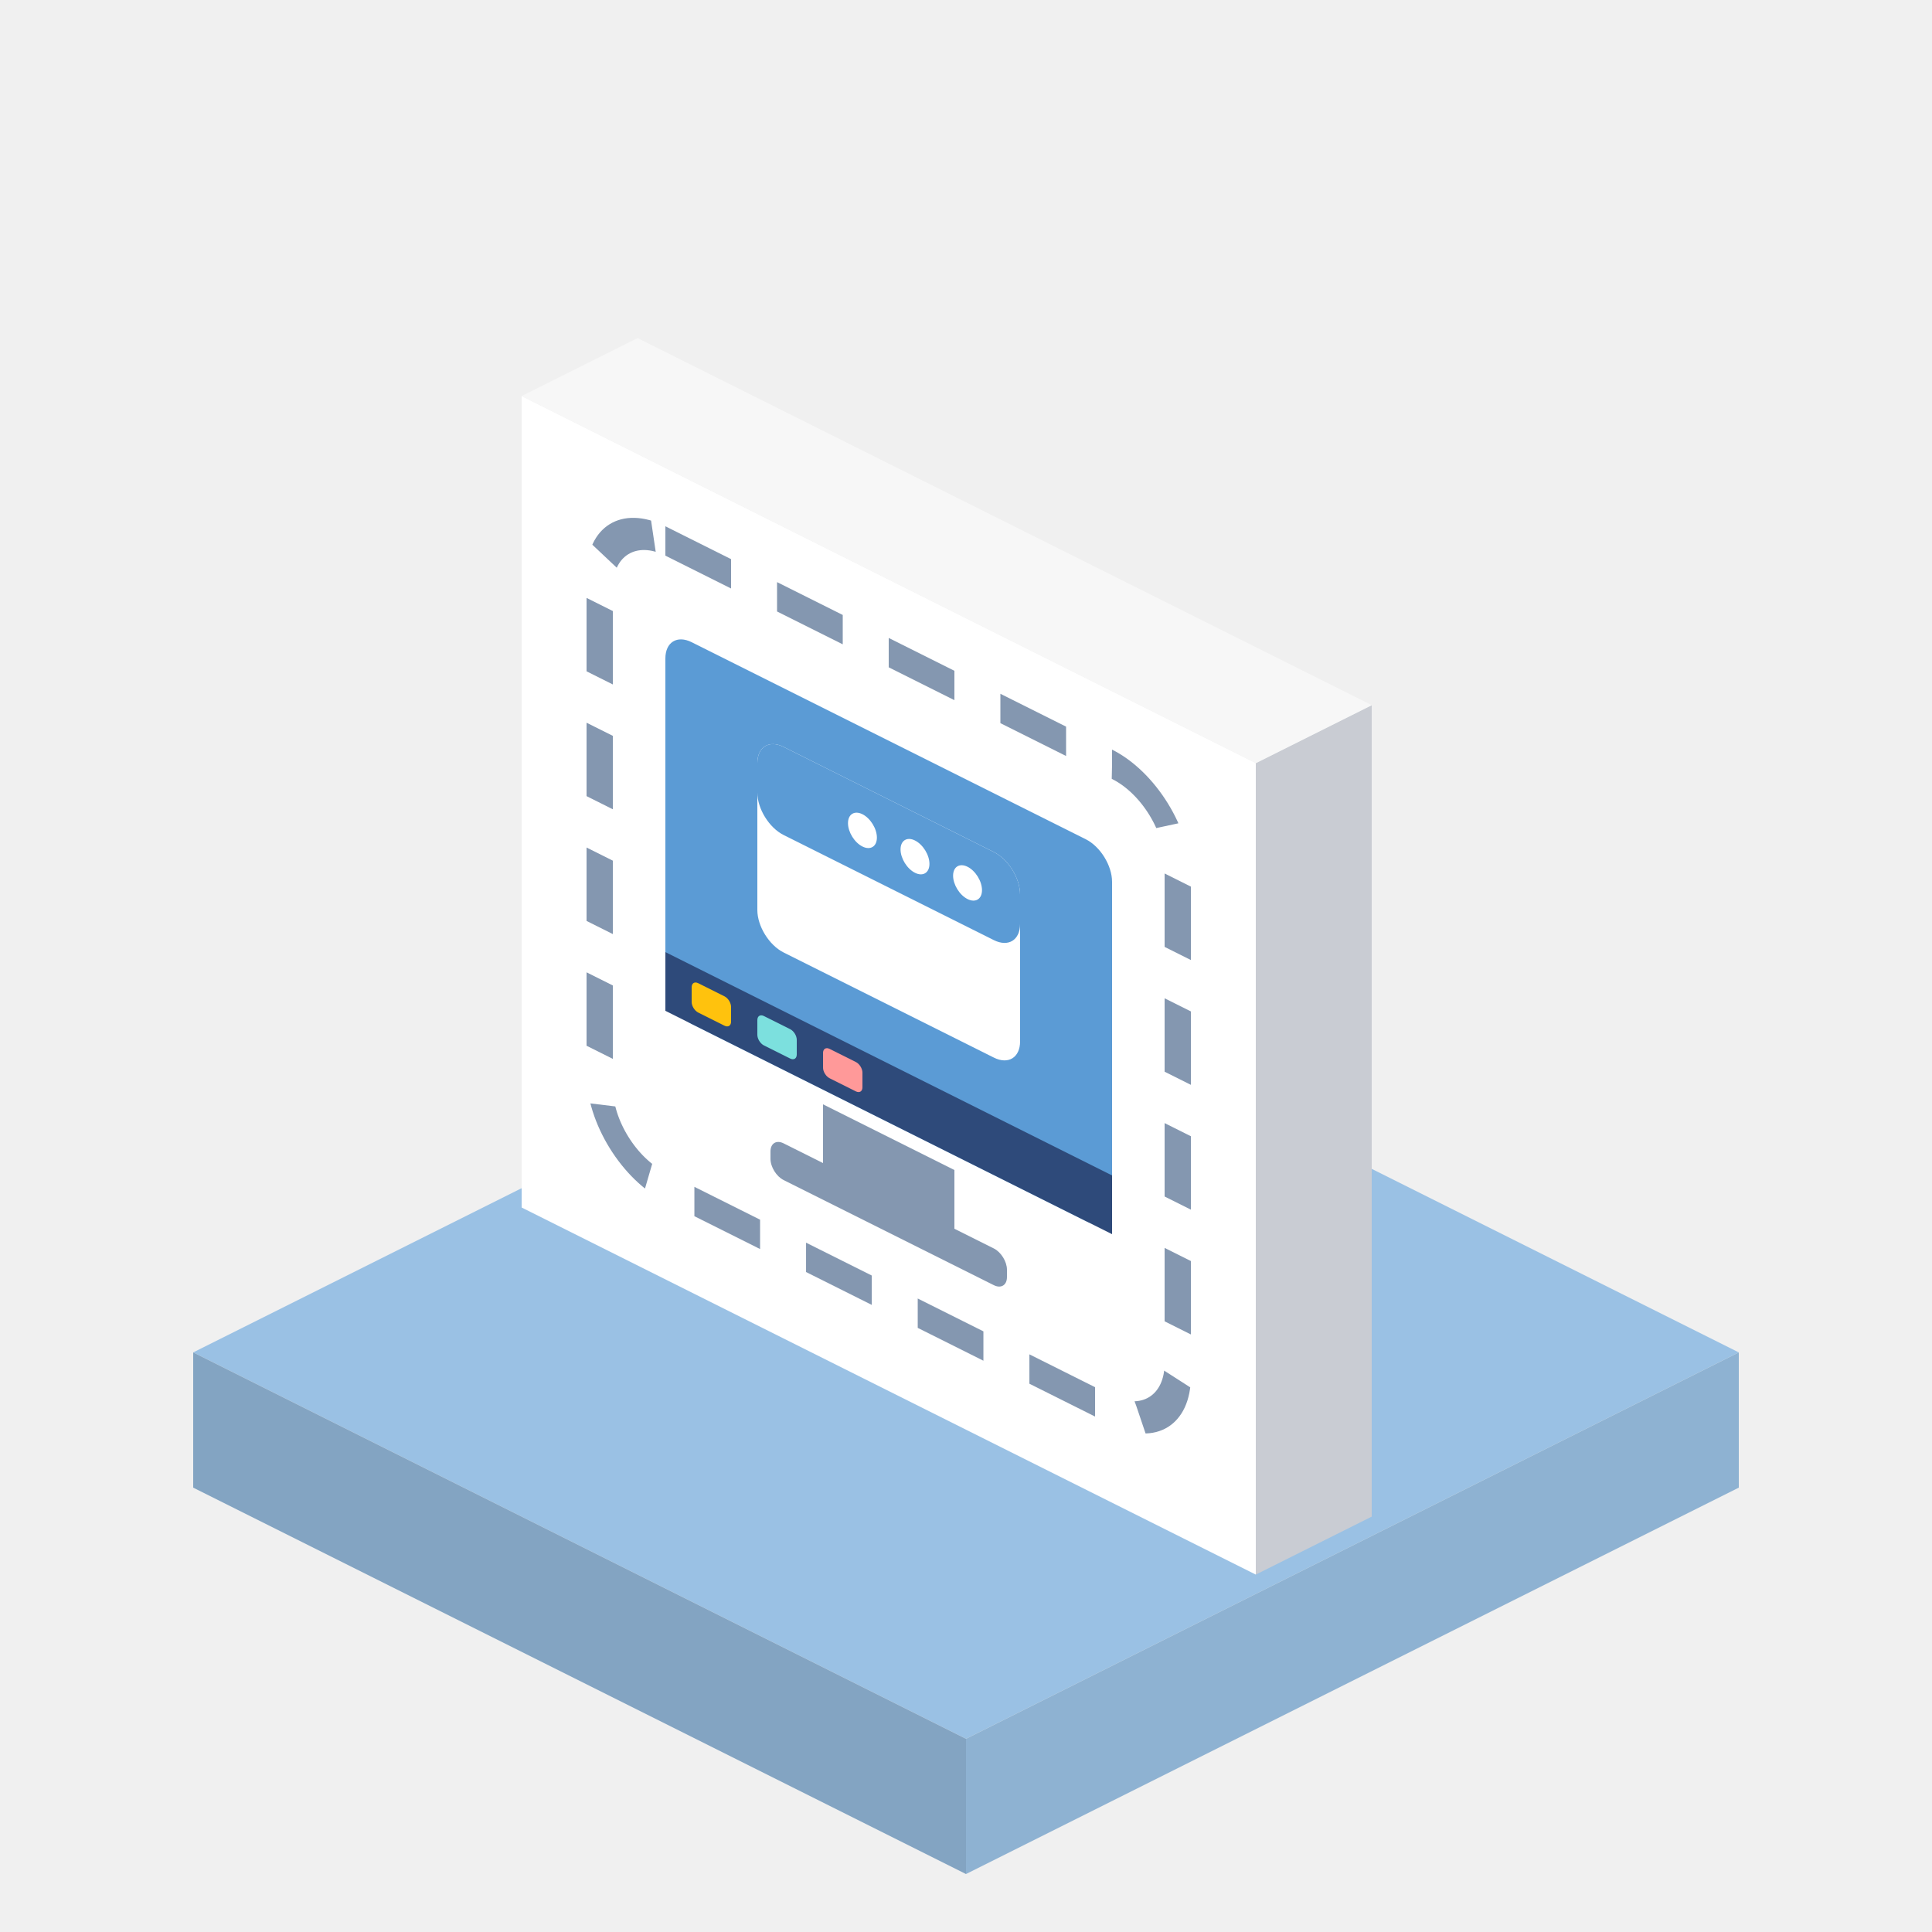
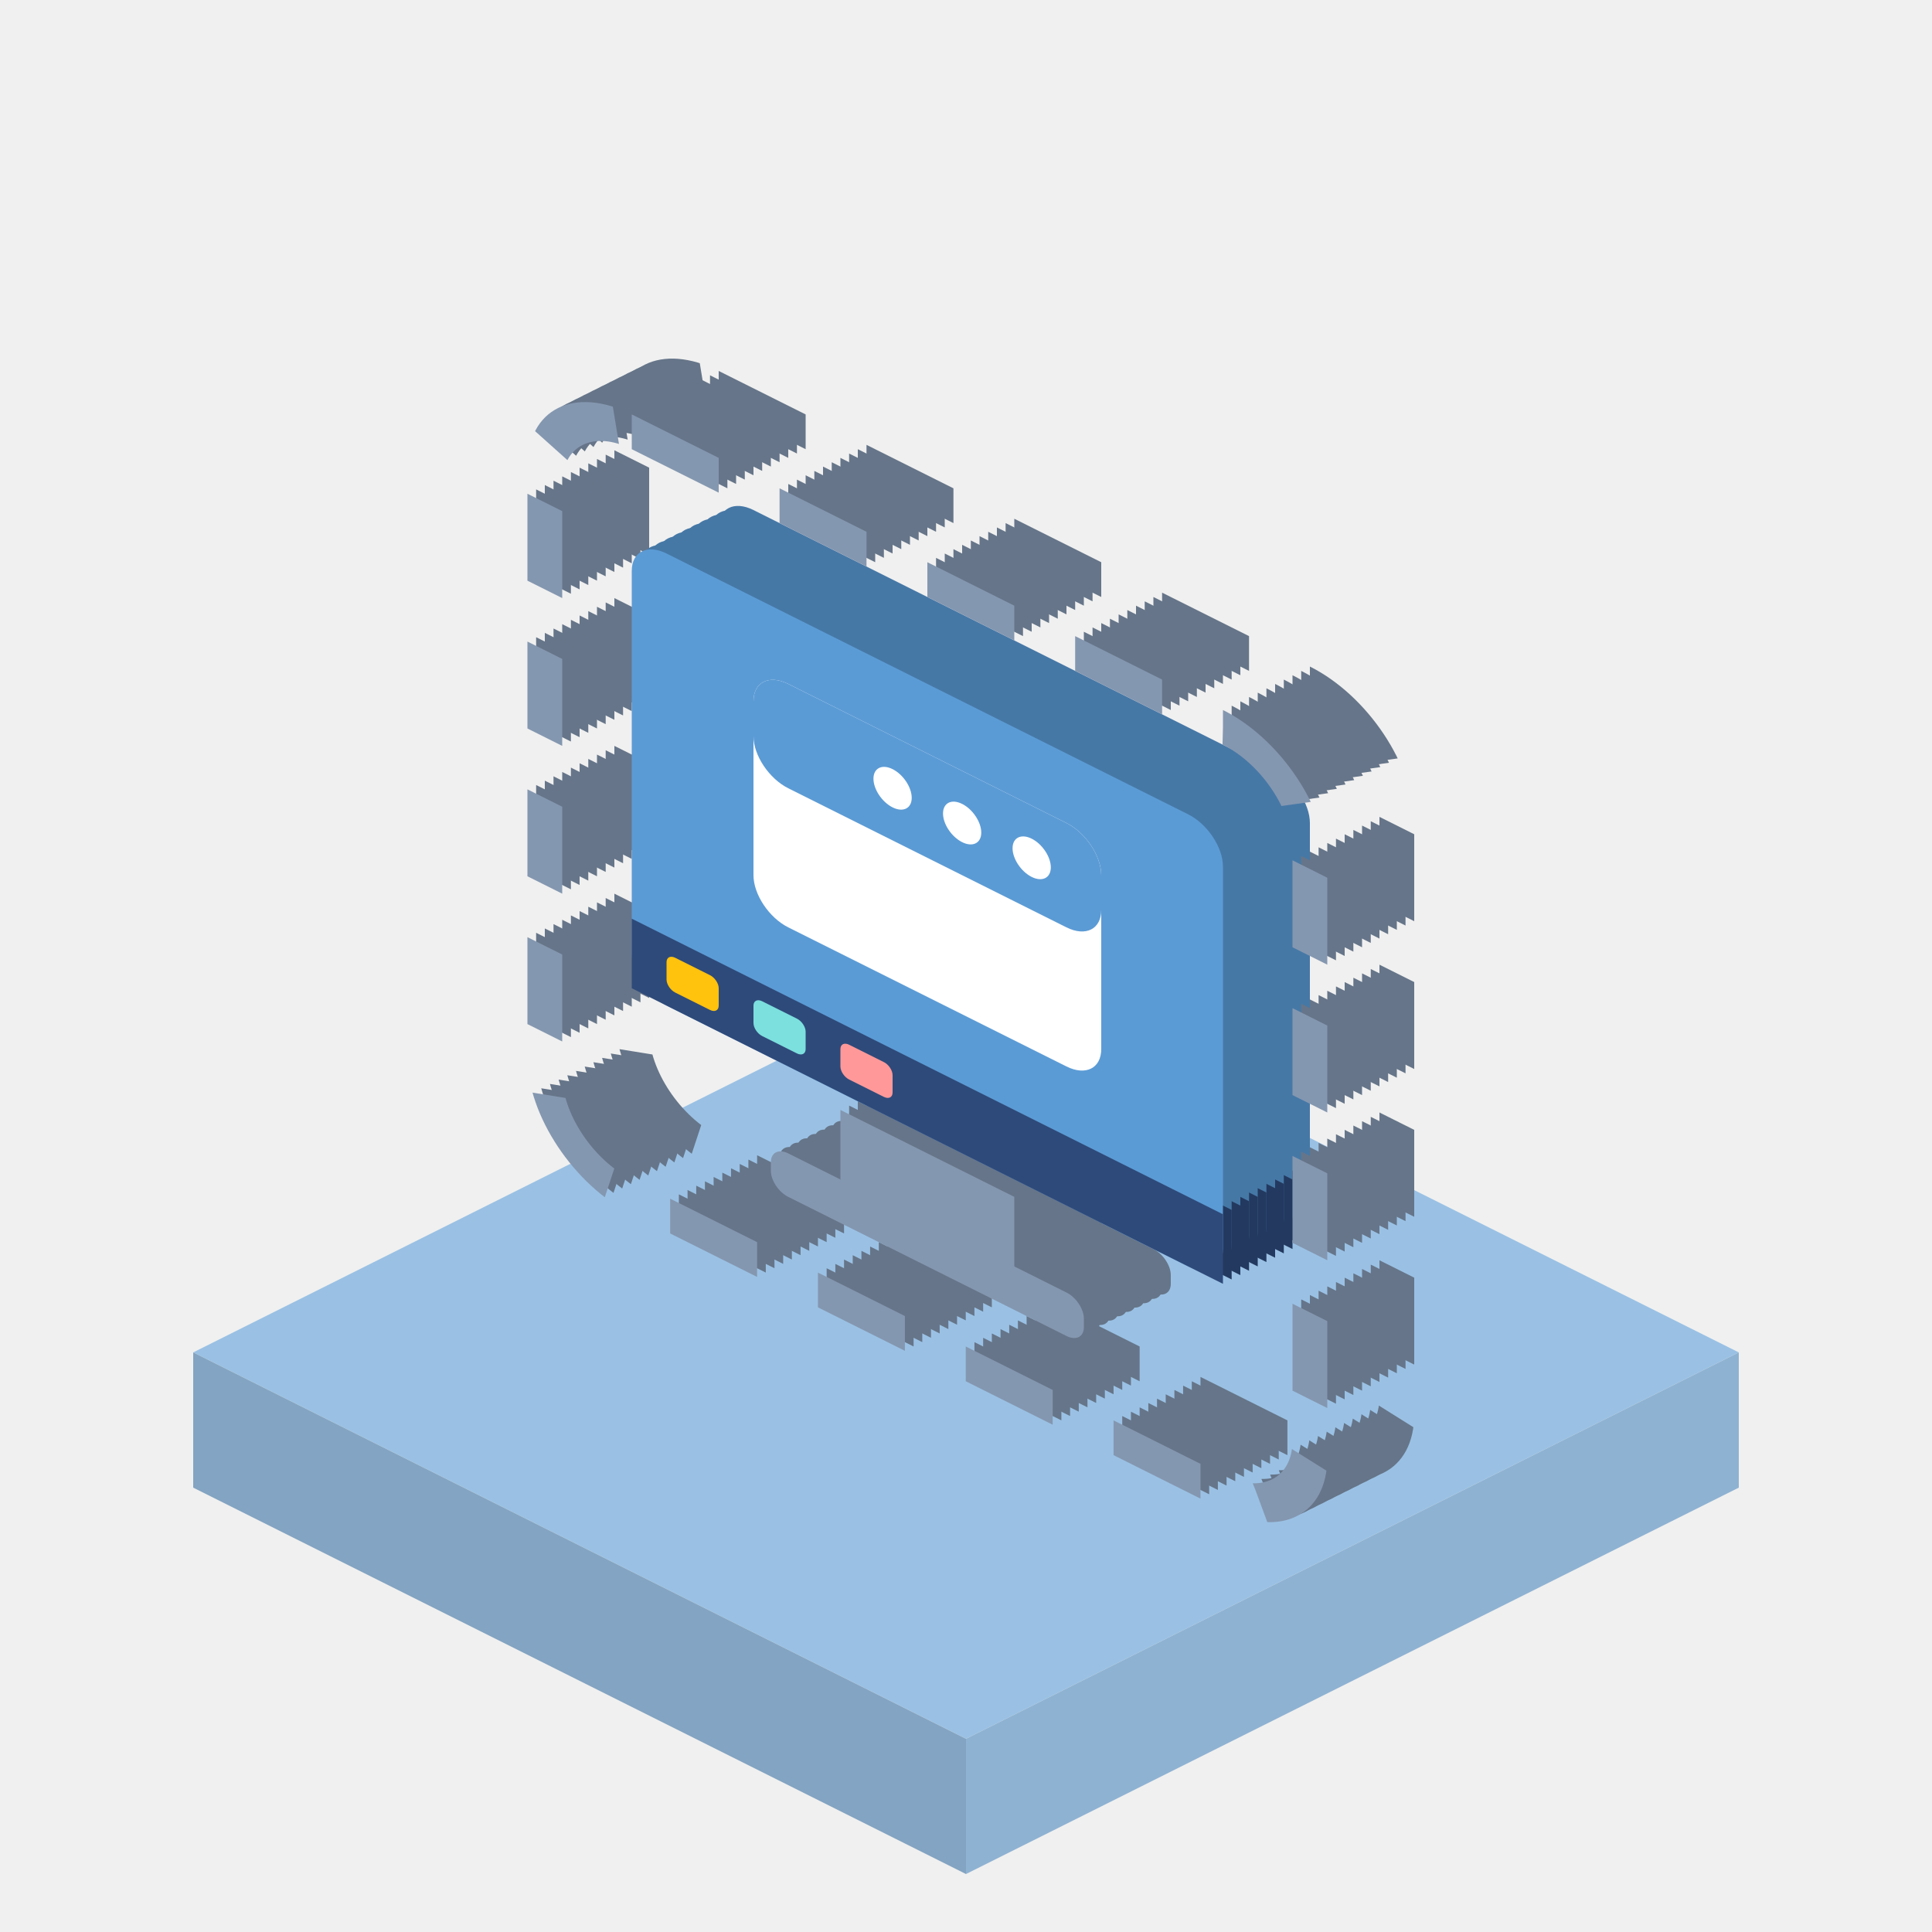
<svg xmlns="http://www.w3.org/2000/svg" viewBox="0 0 200 200">
  <polygon points="20.0,140.0 100.0,100.0 180.0,140.0 100.0,180.0" fill="#9AC1E4" />
  <polygon points="20.0,140.0 100.0,180.0 100.0,194.0 20.0,154.0" fill="#83A4C2" />
  <polygon points="100.0,180.0 180.0,140.0 180.0,154.0 100.0,194.0" fill="#8EB2D2" />
-   <polygon points="54.0,125.0 130.0,163.0 130.0,79.0 54.0,41.0" fill="#FFFFFF" />
-   <polygon points="130.0,163.0 142.0,157.0 142.0,73.0 130.0,79.0" fill="#C9CCD3" />
-   <polygon points="54.0,41.0 66.0,35.0 142.0,73.0 130.0,79.0" fill="#F7F7F7" />
-   <g transform="matrix(0.68 0.34 0 0.76 58.00 46.00)">
+   <g transform="matrix(0.9 0.45 0 0.9 60.00 27.60)">
+     <rect x="6" y="6" width="88" height="88" rx="10" fill="none" stroke="#667589" stroke-width="4" stroke-dasharray="10 7" />
+     <rect x="16" y="18" width="68" height="52" rx="4" fill="#4678A6" />
+     <rect x="16" y="62" width="68" height="8" rx="0" fill="#23395F" />
+     <rect x="20" y="64" width="6" height="4" rx="1" fill="#C6970A" />
+     <rect x="30" y="64" width="6" height="4" rx="1" fill="#60AEAD" />
+     <rect x="40" y="64" width="6" height="4" rx="1" fill="#C67777" />
+     <rect x="30" y="26" width="40" height="28" rx="4" fill="#C6C6C6" />
+     <rect x="30" y="26" width="40" height="12" rx="4" fill="#4678A6" />
+     <circle cx="62" cy="32" r="2.2" fill="#C6C6C6" />
+     <circle cx="54" cy="32" r="2.2" fill="#C6C6C6" />
+     <circle cx="46" cy="32" r="2.2" fill="#C6C6C6" />
+     <rect x="40" y="72" width="20" height="10" rx="0" fill="#667589" />
+     <rect x="32" y="80" width="36" height="5" rx="2" fill="#667589" />
+   </g>
+   <g transform="matrix(0.9 0.45 0 0.9 59.10 28.05)">
+     <rect x="6" y="6" width="88" height="88" rx="10" fill="none" stroke="#667589" stroke-width="4" stroke-dasharray="10 7" />
+     <rect x="16" y="18" width="68" height="52" rx="4" fill="#4678A6" />
+     <rect x="16" y="62" width="68" height="8" rx="0" fill="#23395F" />
+     <rect x="20" y="64" width="6" height="4" rx="1" fill="#C6970A" />
+     <rect x="30" y="64" width="6" height="4" rx="1" fill="#60AEAD" />
+     <rect x="40" y="64" width="6" height="4" rx="1" fill="#C67777" />
+     <rect x="30" y="26" width="40" height="28" rx="4" fill="#C6C6C6" />
+     <rect x="30" y="26" width="40" height="12" rx="4" fill="#4678A6" />
+     <circle cx="62" cy="32" r="2.2" fill="#C6C6C6" />
+     <circle cx="54" cy="32" r="2.2" fill="#C6C6C6" />
+     <circle cx="46" cy="32" r="2.2" fill="#C6C6C6" />
+     <rect x="40" y="72" width="20" height="10" rx="0" fill="#667589" />
+     <rect x="32" y="80" width="36" height="5" rx="2" fill="#667589" />
+   </g>
+   <g transform="matrix(0.9 0.45 0 0.9 58.20 28.50)">
+     <rect x="6" y="6" width="88" height="88" rx="10" fill="none" stroke="#667589" stroke-width="4" stroke-dasharray="10 7" />
+     <rect x="16" y="18" width="68" height="52" rx="4" fill="#4678A6" />
+     <rect x="16" y="62" width="68" height="8" rx="0" fill="#23395F" />
+     <rect x="20" y="64" width="6" height="4" rx="1" fill="#C6970A" />
+     <rect x="30" y="64" width="6" height="4" rx="1" fill="#60AEAD" />
+     <rect x="40" y="64" width="6" height="4" rx="1" fill="#C67777" />
+     <rect x="30" y="26" width="40" height="28" rx="4" fill="#C6C6C6" />
+     <rect x="30" y="26" width="40" height="12" rx="4" fill="#4678A6" />
+     <circle cx="62" cy="32" r="2.2" fill="#C6C6C6" />
+     <circle cx="54" cy="32" r="2.2" fill="#C6C6C6" />
+     <circle cx="46" cy="32" r="2.2" fill="#C6C6C6" />
+     <rect x="40" y="72" width="20" height="10" rx="0" fill="#667589" />
+     <rect x="32" y="80" width="36" height="5" rx="2" fill="#667589" />
+   </g>
+   <g transform="matrix(0.9 0.45 0 0.9 57.30 28.95)">
+     <rect x="6" y="6" width="88" height="88" rx="10" fill="none" stroke="#667589" stroke-width="4" stroke-dasharray="10 7" />
+     <rect x="16" y="18" width="68" height="52" rx="4" fill="#4678A6" />
+     <rect x="16" y="62" width="68" height="8" rx="0" fill="#23395F" />
+     <rect x="20" y="64" width="6" height="4" rx="1" fill="#C6970A" />
+     <rect x="30" y="64" width="6" height="4" rx="1" fill="#60AEAD" />
+     <rect x="40" y="64" width="6" height="4" rx="1" fill="#C67777" />
+     <rect x="30" y="26" width="40" height="28" rx="4" fill="#C6C6C6" />
+     <rect x="30" y="26" width="40" height="12" rx="4" fill="#4678A6" />
+     <circle cx="62" cy="32" r="2.2" fill="#C6C6C6" />
+     <circle cx="54" cy="32" r="2.2" fill="#C6C6C6" />
+     <circle cx="46" cy="32" r="2.2" fill="#C6C6C6" />
+     <rect x="40" y="72" width="20" height="10" rx="0" fill="#667589" />
+     <rect x="32" y="80" width="36" height="5" rx="2" fill="#667589" />
+   </g>
+   <g transform="matrix(0.9 0.45 0 0.9 56.40 29.40)">
+     <rect x="6" y="6" width="88" height="88" rx="10" fill="none" stroke="#667589" stroke-width="4" stroke-dasharray="10 7" />
+     <rect x="16" y="18" width="68" height="52" rx="4" fill="#4678A6" />
+     <rect x="16" y="62" width="68" height="8" rx="0" fill="#23395F" />
+     <rect x="20" y="64" width="6" height="4" rx="1" fill="#C6970A" />
+     <rect x="30" y="64" width="6" height="4" rx="1" fill="#60AEAD" />
+     <rect x="40" y="64" width="6" height="4" rx="1" fill="#C67777" />
+     <rect x="30" y="26" width="40" height="28" rx="4" fill="#C6C6C6" />
+     <rect x="30" y="26" width="40" height="12" rx="4" fill="#4678A6" />
+     <circle cx="62" cy="32" r="2.2" fill="#C6C6C6" />
+     <circle cx="54" cy="32" r="2.2" fill="#C6C6C6" />
+     <circle cx="46" cy="32" r="2.2" fill="#C6C6C6" />
+     <rect x="40" y="72" width="20" height="10" rx="0" fill="#667589" />
+     <rect x="32" y="80" width="36" height="5" rx="2" fill="#667589" />
+   </g>
+   <g transform="matrix(0.9 0.45 0 0.9 55.50 29.85)">
+     <rect x="6" y="6" width="88" height="88" rx="10" fill="none" stroke="#667589" stroke-width="4" stroke-dasharray="10 7" />
+     <rect x="16" y="18" width="68" height="52" rx="4" fill="#4678A6" />
+     <rect x="16" y="62" width="68" height="8" rx="0" fill="#23395F" />
+     <rect x="20" y="64" width="6" height="4" rx="1" fill="#C6970A" />
+     <rect x="30" y="64" width="6" height="4" rx="1" fill="#60AEAD" />
+     <rect x="40" y="64" width="6" height="4" rx="1" fill="#C67777" />
+     <rect x="30" y="26" width="40" height="28" rx="4" fill="#C6C6C6" />
+     <rect x="30" y="26" width="40" height="12" rx="4" fill="#4678A6" />
+     <circle cx="62" cy="32" r="2.2" fill="#C6C6C6" />
+     <circle cx="54" cy="32" r="2.2" fill="#C6C6C6" />
+     <circle cx="46" cy="32" r="2.2" fill="#C6C6C6" />
+     <rect x="40" y="72" width="20" height="10" rx="0" fill="#667589" />
+     <rect x="32" y="80" width="36" height="5" rx="2" fill="#667589" />
+   </g>
+   <g transform="matrix(0.9 0.45 0 0.9 54.60 30.30)">
+     <rect x="6" y="6" width="88" height="88" rx="10" fill="none" stroke="#667589" stroke-width="4" stroke-dasharray="10 7" />
+     <rect x="16" y="18" width="68" height="52" rx="4" fill="#4678A6" />
+     <rect x="16" y="62" width="68" height="8" rx="0" fill="#23395F" />
+     <rect x="20" y="64" width="6" height="4" rx="1" fill="#C6970A" />
+     <rect x="30" y="64" width="6" height="4" rx="1" fill="#60AEAD" />
+     <rect x="40" y="64" width="6" height="4" rx="1" fill="#C67777" />
+     <rect x="30" y="26" width="40" height="28" rx="4" fill="#C6C6C6" />
+     <rect x="30" y="26" width="40" height="12" rx="4" fill="#4678A6" />
+     <circle cx="62" cy="32" r="2.2" fill="#C6C6C6" />
+     <circle cx="54" cy="32" r="2.2" fill="#C6C6C6" />
+     <circle cx="46" cy="32" r="2.2" fill="#C6C6C6" />
+     <rect x="40" y="72" width="20" height="10" rx="0" fill="#667589" />
+     <rect x="32" y="80" width="36" height="5" rx="2" fill="#667589" />
+   </g>
+   <g transform="matrix(0.9 0.45 0 0.9 53.70 30.75)">
+     <rect x="6" y="6" width="88" height="88" rx="10" fill="none" stroke="#667589" stroke-width="4" stroke-dasharray="10 7" />
+     <rect x="16" y="18" width="68" height="52" rx="4" fill="#4678A6" />
+     <rect x="16" y="62" width="68" height="8" rx="0" fill="#23395F" />
+     <rect x="20" y="64" width="6" height="4" rx="1" fill="#C6970A" />
+     <rect x="30" y="64" width="6" height="4" rx="1" fill="#60AEAD" />
+     <rect x="40" y="64" width="6" height="4" rx="1" fill="#C67777" />
+     <rect x="30" y="26" width="40" height="28" rx="4" fill="#C6C6C6" />
+     <rect x="30" y="26" width="40" height="12" rx="4" fill="#4678A6" />
+     <circle cx="62" cy="32" r="2.2" fill="#C6C6C6" />
+     <circle cx="54" cy="32" r="2.2" fill="#C6C6C6" />
+     <circle cx="46" cy="32" r="2.2" fill="#C6C6C6" />
+     <rect x="40" y="72" width="20" height="10" rx="0" fill="#667589" />
+     <rect x="32" y="80" width="36" height="5" rx="2" fill="#667589" />
+   </g>
+   <g transform="matrix(0.9 0.45 0 0.9 52.80 31.20)">
+     <rect x="6" y="6" width="88" height="88" rx="10" fill="none" stroke="#667589" stroke-width="4" stroke-dasharray="10 7" />
+     <rect x="16" y="18" width="68" height="52" rx="4" fill="#4678A6" />
+     <rect x="16" y="62" width="68" height="8" rx="0" fill="#23395F" />
+     <rect x="20" y="64" width="6" height="4" rx="1" fill="#C6970A" />
+     <rect x="30" y="64" width="6" height="4" rx="1" fill="#60AEAD" />
+     <rect x="40" y="64" width="6" height="4" rx="1" fill="#C67777" />
+     <rect x="30" y="26" width="40" height="28" rx="4" fill="#C6C6C6" />
+     <rect x="30" y="26" width="40" height="12" rx="4" fill="#4678A6" />
+     <circle cx="62" cy="32" r="2.2" fill="#C6C6C6" />
+     <circle cx="54" cy="32" r="2.2" fill="#C6C6C6" />
+     <circle cx="46" cy="32" r="2.2" fill="#C6C6C6" />
+     <rect x="40" y="72" width="20" height="10" rx="0" fill="#667589" />
+     <rect x="32" y="80" width="36" height="5" rx="2" fill="#667589" />
+   </g>
+   <g transform="matrix(0.9 0.45 0 0.9 51.90 31.65)">
+     <rect x="6" y="6" width="88" height="88" rx="10" fill="none" stroke="#667589" stroke-width="4" stroke-dasharray="10 7" />
+     <rect x="16" y="18" width="68" height="52" rx="4" fill="#4678A6" />
+     <rect x="16" y="62" width="68" height="8" rx="0" fill="#23395F" />
+     <rect x="20" y="64" width="6" height="4" rx="1" fill="#C6970A" />
+     <rect x="30" y="64" width="6" height="4" rx="1" fill="#60AEAD" />
+     <rect x="40" y="64" width="6" height="4" rx="1" fill="#C67777" />
+     <rect x="30" y="26" width="40" height="28" rx="4" fill="#C6C6C6" />
+     <rect x="30" y="26" width="40" height="12" rx="4" fill="#4678A6" />
+     <circle cx="62" cy="32" r="2.2" fill="#C6C6C6" />
+     <circle cx="54" cy="32" r="2.2" fill="#C6C6C6" />
+     <circle cx="46" cy="32" r="2.2" fill="#C6C6C6" />
+     <rect x="40" y="72" width="20" height="10" rx="0" fill="#667589" />
+     <rect x="32" y="80" width="36" height="5" rx="2" fill="#667589" />
+   </g>
+   <g transform="matrix(0.9 0.45 0 0.9 51.00 32.10)">
    <rect x="6" y="6" width="88" height="88" rx="10" fill="none" stroke="#8497B0" stroke-width="4" stroke-dasharray="10 7" />
    <rect x="16" y="18" width="68" height="52" rx="4" fill="#5B9BD5" />
    <rect x="16" y="62" width="68" height="8" rx="0" fill="#2E4A7A" />
    <rect x="20" y="64" width="6" height="4" rx="1" fill="#FFC20D" />
    <rect x="30" y="64" width="6" height="4" rx="1" fill="#7CE0DE" />
    <rect x="40" y="64" width="6" height="4" rx="1" fill="#FF9999" />
    <rect x="30" y="26" width="40" height="28" rx="4" fill="#FFFFFF" />
    <rect x="30" y="26" width="40" height="12" rx="4" fill="#5B9BD5" />
    <circle cx="62" cy="32" r="2.2" fill="#FFFFFF" />
    <circle cx="54" cy="32" r="2.2" fill="#FFFFFF" />
    <circle cx="46" cy="32" r="2.2" fill="#FFFFFF" />
    <rect x="40" y="72" width="20" height="10" rx="0" fill="#8497B0" />
    <rect x="32" y="80" width="36" height="5" rx="2" fill="#8497B0" />
  </g>
</svg>
